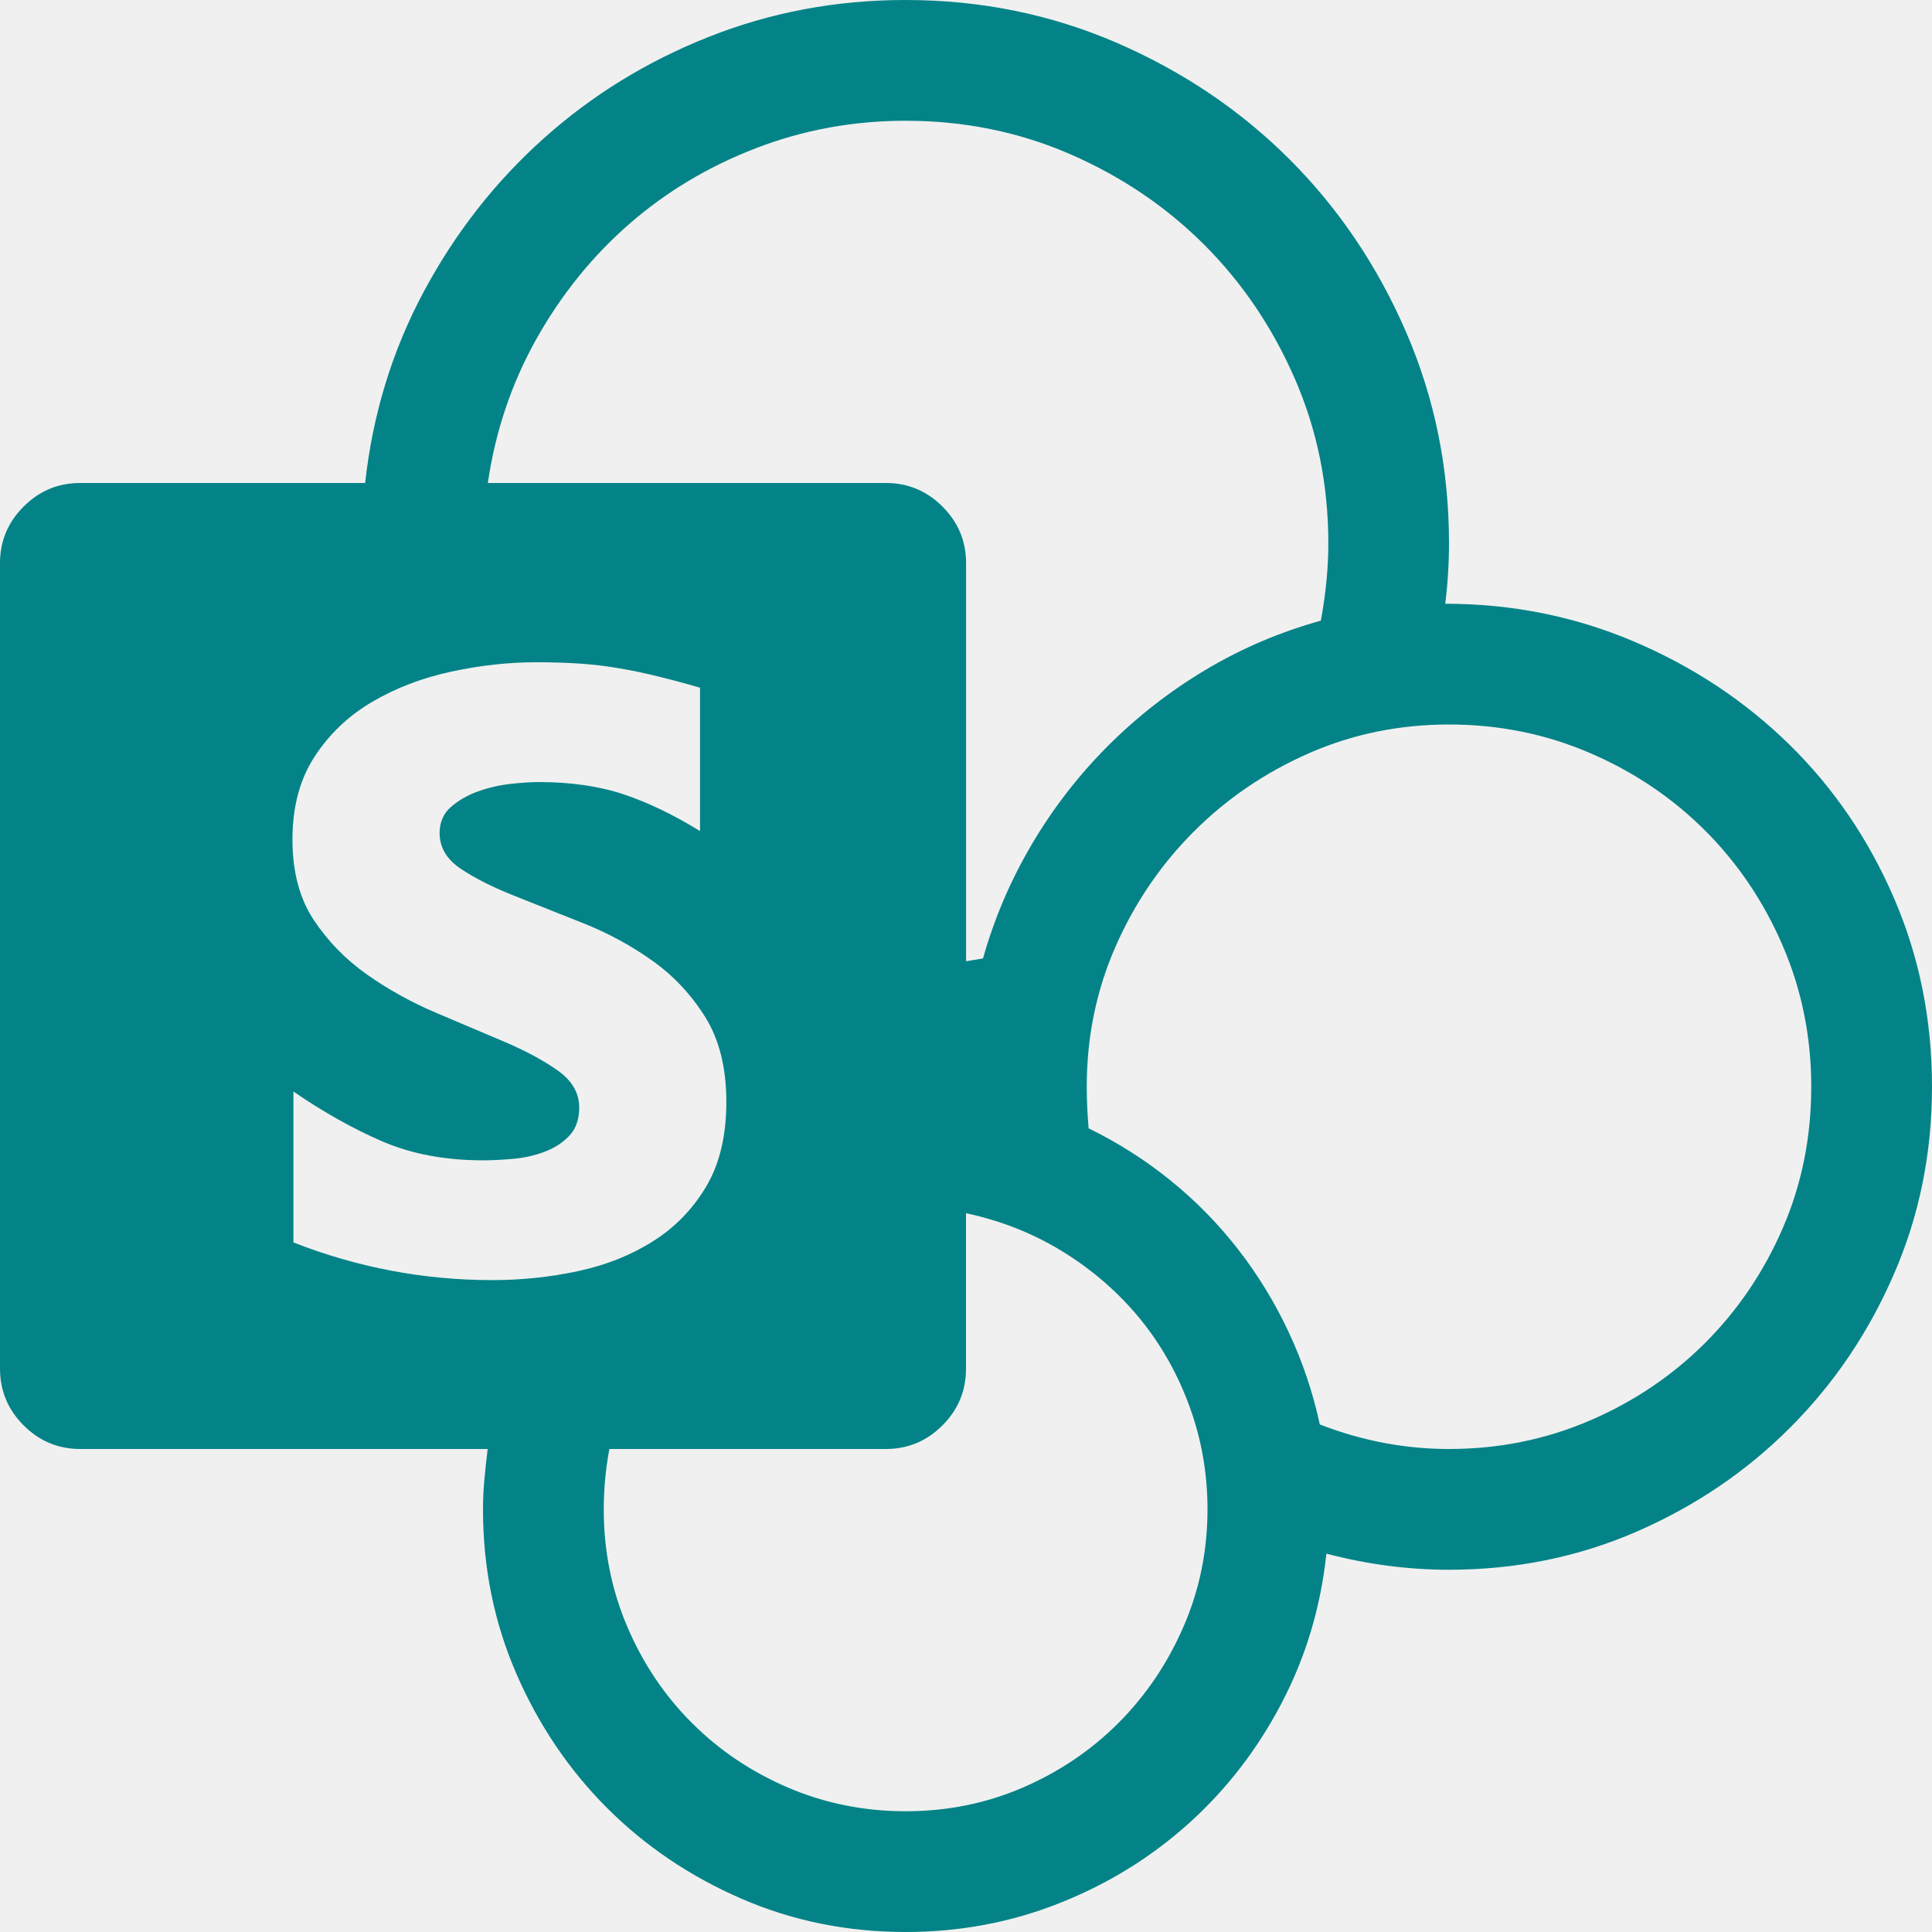
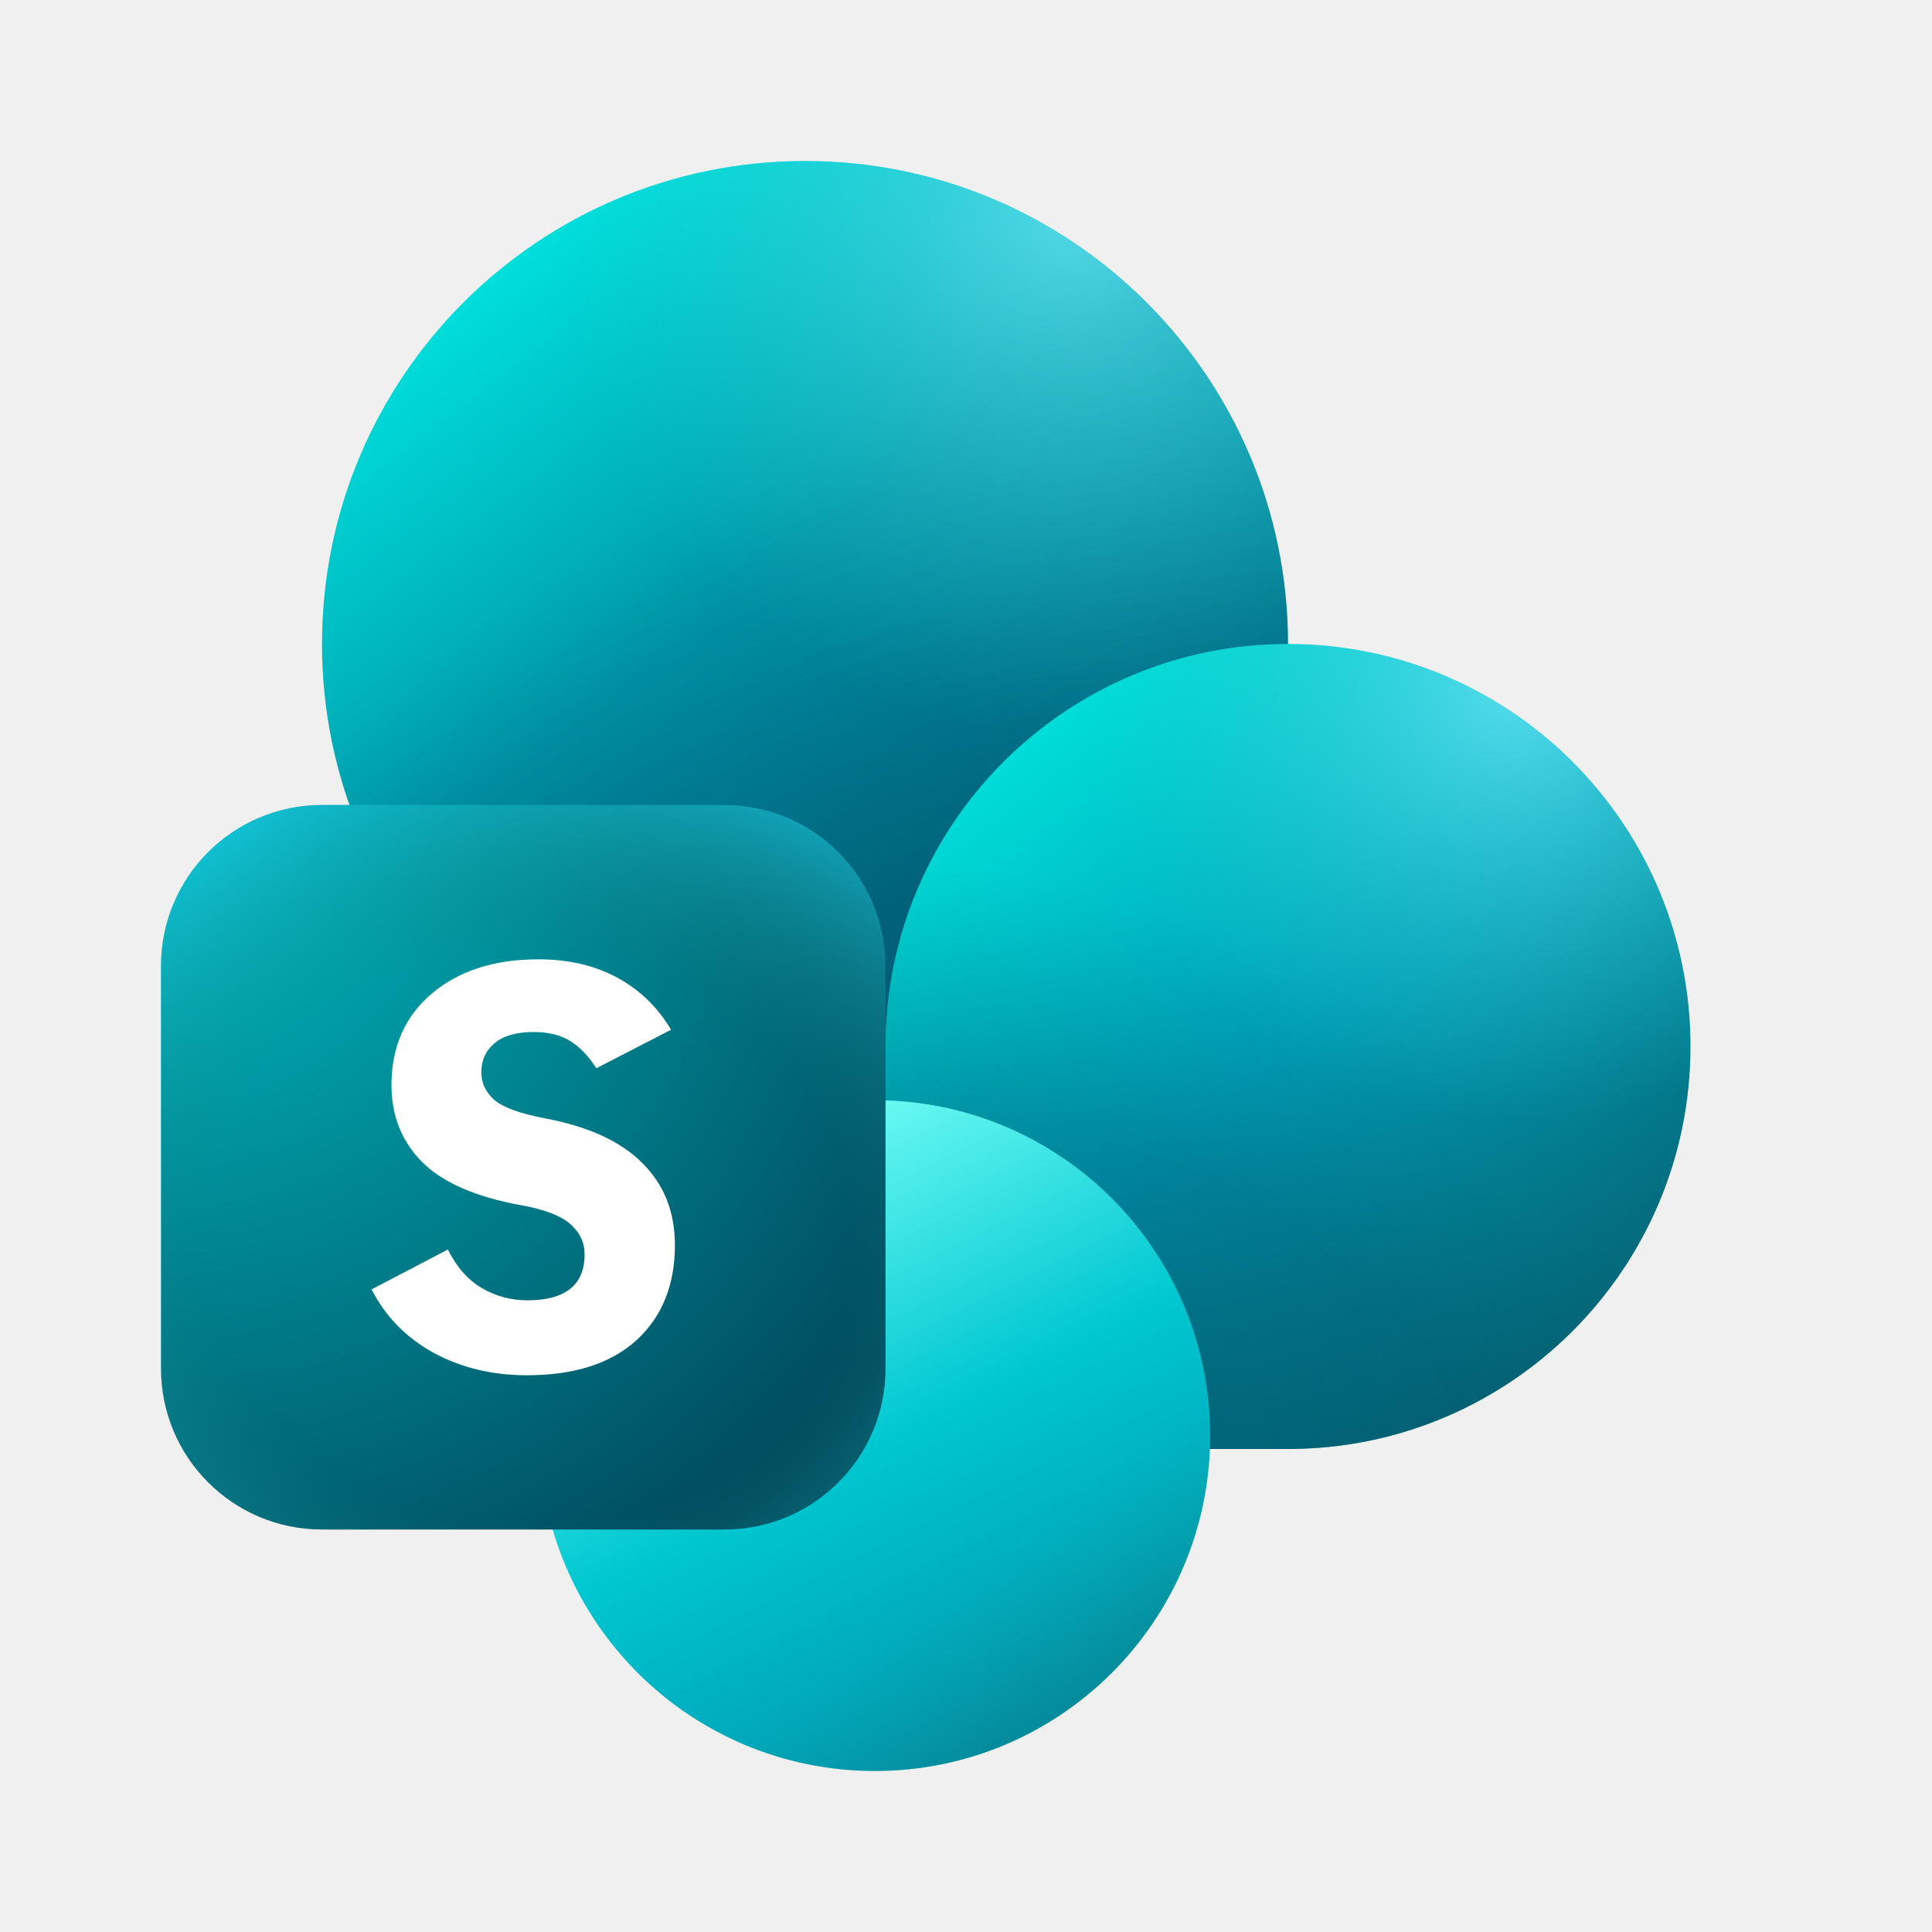
- <svg xmlns="http://www.w3.org/2000/svg" role="img" viewBox="0 0 24 24">
-   <path fill="#038387" d="M24 13.5q0 1.242-.475 2.332-.474 1.09-1.289 1.904-.814.815-1.904 1.29-1.09.474-2.332.474-.762 0-1.523-.2-.106.997-.557 1.858-.451.862-1.154 1.494-.704.633-1.606.99-.902.358-1.91.358-1.09 0-2.045-.416-.955-.416-1.664-1.125-.709-.709-1.125-1.664Q6 19.84 6 18.75q0-.188.018-.375.017-.188.04-.375H.997q-.41 0-.703-.293T0 17.004V6.996q0-.41.293-.703T.996 6h3.54q.14-1.277.726-2.373.586-1.096 1.488-1.904Q7.652.914 8.807.457 9.96 0 11.25 0q1.395 0 2.625.533T16.02 1.98q.914.915 1.447 2.145T18 6.75q0 .188-.012.375-.011.188-.035.375 1.242 0 2.344.469 1.101.468 1.928 1.277.826.809 1.3 1.904Q24 12.246 24 13.5zm-12.75-12q-.973 0-1.857.34-.885.34-1.577.943-.691.604-1.154 1.43Q6.2 5.039 6.06 6h4.945q.41 0 .703.293t.293.703v4.945l.21-.035q.212-.75.61-1.424.399-.673.944-1.218.545-.545 1.213-.944.668-.398 1.43-.61.093-.503.093-.96 0-1.09-.416-2.045-.416-.955-1.125-1.664-.709-.709-1.664-1.125Q12.34 1.5 11.25 1.5zM6.117 15.902q.54 0 1.06-.111.522-.111.932-.37.41-.257.662-.679.252-.422.252-1.055 0-.632-.263-1.054-.264-.422-.662-.703-.399-.282-.856-.463l-.855-.34q-.399-.158-.662-.334-.264-.176-.264-.445 0-.2.14-.323.141-.123.335-.193.193-.07.404-.094.21-.023.351-.023.598 0 1.055.152.457.153.95.457V8.543q-.282-.082-.522-.14-.24-.06-.475-.1-.234-.041-.486-.059-.252-.017-.557-.017-.515 0-1.054.117-.54.117-.979.375-.44.258-.715.68-.275.421-.275 1.03 0 .598.263.997.264.398.663.68.398.28.855.474l.856.363q.398.17.662.358.263.187.263.457 0 .222-.123.351-.123.13-.31.2-.188.07-.393.087-.205.018-.369.018-.703 0-1.248-.234-.545-.235-1.107-.621v1.875q1.195.468 2.472.468zM11.25 22.5q.773 0 1.453-.293t1.19-.803q.51-.51.808-1.195.299-.686.299-1.459 0-.668-.223-1.277-.222-.61-.62-1.096-.4-.486-.95-.826-.55-.34-1.207-.48v1.933q0 .41-.293.703t-.703.293H7.57q-.07.375-.07.75 0 .773.293 1.459t.803 1.195q.51.51 1.195.803.686.293 1.459.293zM18 18q.926 0 1.746-.352.82-.351 1.436-.966.615-.616.966-1.43.352-.815.352-1.752 0-.926-.352-1.746-.351-.82-.966-1.436-.616-.615-1.436-.966Q18.926 9 18 9t-1.74.357q-.815.358-1.43.973t-.973 1.43q-.357.814-.357 1.74 0 .129.006.258t.017.258q.551.27 1.02.65t.838.855q.369.475.627 1.026.258.55.387 1.148Q17.18 18 18 18Z" />
+ <svg xmlns="http://www.w3.org/2000/svg" width="48" height="48" viewBox="0 0 24 24" fill="none">
+   <path d="M10 14C13.314 14 16 11.314 16 8C16 4.686 13.314 2 10 2C6.686 2 4 4.686 4 8C4 11.314 6.686 14 10 14Z" fill="url(#paint0_linear_353_14493)" />
+   <path d="M10 14C13.314 14 16 11.314 16 8C16 4.686 13.314 2 10 2C6.686 2 4 4.686 4 8C4 11.314 6.686 14 10 14Z" fill="url(#paint1_radial_353_14493)" fill-opacity="0.2" />
+   <path d="M10 14C13.314 14 16 11.314 16 8C16 4.686 13.314 2 10 2C6.686 2 4 4.686 4 8C4 11.314 6.686 14 10 14Z" fill="url(#paint2_radial_353_14493)" fill-opacity="0.31" />
+   <path d="M10 14C13.314 14 16 11.314 16 8C16 4.686 13.314 2 10 2C6.686 2 4 4.686 4 8C4 11.314 6.686 14 10 14Z" fill="url(#paint3_radial_353_14493)" fill-opacity="0.7" />
+   <path d="M16 18C18.761 18 21 15.761 21 13C21 10.239 18.761 8 16 8C13.239 8 11 10.239 11 13V18H16Z" fill="url(#paint4_linear_353_14493)" />
+   <path d="M16 18C18.761 18 21 15.761 21 13C21 10.239 18.761 8 16 8C13.239 8 11 10.239 11 13V18H16Z" fill="url(#paint5_radial_353_14493)" fill-opacity="0.5" />
+   <path d="M16 18C18.761 18 21 15.761 21 13C21 10.239 18.761 8 16 8C13.239 8 11 10.239 11 13V18H16Z" fill="url(#paint6_radial_353_14493)" fill-opacity="0.7" />
+   <path d="M10.867 22C13.168 22 15.033 20.134 15.033 17.833C15.033 15.532 13.168 13.667 10.867 13.667C8.565 13.667 6.7 15.532 6.7 17.833C6.7 20.134 8.565 22 10.867 22Z" fill="url(#paint7_linear_353_14493)" />
+   <path d="M10.867 22C13.168 22 15.033 20.134 15.033 17.833C15.033 15.532 13.168 13.667 10.867 13.667C8.565 13.667 6.7 15.532 6.7 17.833C6.7 20.134 8.565 22 10.867 22Z" fill="url(#paint8_linear_353_14493)" fill-opacity="0.32" />
+   <path d="M9 10H4C2.895 10 2 10.895 2 12V17C2 18.105 2.895 19 4 19H9C10.105 19 11 18.105 11 17V12C11 10.895 10.105 10 9 10Z" fill="url(#paint9_radial_353_14493)" />
+   <path d="M9 10H4C2.895 10 2 10.895 2 12V17C2 18.105 2.895 19 4 19H9C10.105 19 11 18.105 11 17V12C11 10.895 10.105 10 9 10Z" fill="url(#paint10_radial_353_14493)" fill-opacity="0.6" />
+   <path d="M4.616 16.017L5.564 15.522C5.671 15.738 5.81 15.897 5.982 15.999C6.157 16.102 6.347 16.153 6.554 16.153C6.784 16.153 6.96 16.106 7.08 16.013C7.201 15.918 7.262 15.775 7.262 15.585C7.262 15.436 7.204 15.31 7.087 15.208C6.971 15.104 6.766 15.024 6.47 14.971C5.908 14.869 5.499 14.69 5.243 14.434C4.99 14.178 4.863 13.86 4.863 13.479C4.863 13.005 5.03 12.626 5.365 12.342C5.7 12.059 6.141 11.917 6.69 11.917C7.06 11.917 7.385 11.992 7.666 12.144C7.947 12.295 8.17 12.511 8.336 12.792L7.408 13.27C7.306 13.112 7.195 12.998 7.077 12.928C6.958 12.856 6.81 12.82 6.631 12.82C6.417 12.82 6.254 12.866 6.143 12.959C6.033 13.052 5.979 13.173 5.979 13.322C5.979 13.45 6.031 13.562 6.136 13.66C6.243 13.755 6.456 13.833 6.777 13.894C7.316 13.996 7.718 14.182 7.983 14.452C8.251 14.719 8.384 15.057 8.384 15.466C8.384 15.963 8.225 16.357 7.907 16.648C7.588 16.939 7.134 17.084 6.544 17.084C6.116 17.084 5.73 16.991 5.386 16.805C5.044 16.617 4.788 16.354 4.616 16.017Z" fill="white" />
+   <defs>
+     <linearGradient id="paint0_linear_353_14493" x1="5.5" y1="3.5" x2="13.5" y2="14" gradientUnits="userSpaceOnUse">
+       <stop stop-color="#00E3DF" />
+       <stop offset="0.41" stop-color="#0097A8" />
+       <stop offset="1" stop-color="#007791" />
+     </linearGradient>
+     <radialGradient id="paint1_radial_353_14493" cx="0" cy="0" r="1" gradientUnits="userSpaceOnUse" gradientTransform="translate(11.8359 15.6599) rotate(-112.448) scale(9.21304 16.5645)">
+       <stop offset="0.286" stop-color="#003B5D" />
+       <stop offset="0.612" stop-color="#004A6C" stop-opacity="0.688" />
+       <stop offset="0.968" stop-color="#006F94" stop-opacity="0" />
+     </radialGradient>
+     <radialGradient id="paint2_radial_353_14493" cx="0" cy="0" r="1" gradientUnits="userSpaceOnUse" gradientTransform="translate(12.0477 13.0127) rotate(-112.063) scale(7.77595 13.9636)">
+       <stop offset="0.26" stop-color="#002A42" />
+       <stop offset="0.612" stop-color="#004261" stop-opacity="0.688" />
+       <stop offset="0.968" stop-color="#006F94" stop-opacity="0" />
+     </radialGradient>
+     <radialGradient id="paint3_radial_353_14493" cx="0" cy="0" r="1" gradientUnits="userSpaceOnUse" gradientTransform="translate(13.4243 2.63535) rotate(124.447) scale(6.50536)">
+       <stop stop-color="#78EDFF" />
+       <stop offset="1" stop-color="#2CCFCA" stop-opacity="0" />
+     </radialGradient>
+     <linearGradient id="paint4_linear_353_14493" x1="12.25" y1="9.25" x2="18.917" y2="18" gradientUnits="userSpaceOnUse">
+       <stop stop-color="#00E0D9" />
+       <stop offset="0.476" stop-color="#009FB8" />
+       <stop offset="0.945" stop-color="#056475" />
+     </linearGradient>
+     <radialGradient id="paint5_radial_353_14493" cx="0" cy="0" r="1" gradientUnits="userSpaceOnUse" gradientTransform="translate(13.1354 17.1667) rotate(-70.8012) scale(6.17687 11.1294)">
+       <stop stop-color="#004A5D" />
+       <stop offset="0.492" stop-color="#00556C" stop-opacity="0.688" />
+       <stop offset="0.968" stop-color="#007A86" stop-opacity="0" />
+     </radialGradient>
+     <radialGradient id="paint6_radial_353_14493" cx="0" cy="0" r="1" gradientUnits="userSpaceOnUse" gradientTransform="translate(18.8536 8.52945) rotate(124.447) scale(5.42114)">
+       <stop stop-color="#78EDFF" />
+       <stop offset="1" stop-color="#2CCFCA" stop-opacity="0" />
+     </radialGradient>
+     <linearGradient id="paint7_linear_353_14493" x1="7.95" y1="14.083" x2="12.117" y2="22.417" gradientUnits="userSpaceOnUse">
+       <stop offset="0.053" stop-color="#75FFF6" />
+       <stop offset="0.511" stop-color="#00C7D1" />
+       <stop offset="0.96" stop-color="#0096AD" />
+     </linearGradient>
+     <linearGradient id="paint8_linear_353_14493" x1="15.014" y1="22" x2="12.787" y2="18.875" gradientUnits="userSpaceOnUse">
+       <stop offset="0.26" stop-color="#0E5A5D" />
+       <stop offset="0.536" stop-color="#126C6B" stop-opacity="0.688" />
+       <stop offset="0.968" stop-color="#1C948A" stop-opacity="0" />
+     </linearGradient>
+     <radialGradient id="paint9_radial_353_14493" cx="0" cy="0" r="1" gradientUnits="userSpaceOnUse" gradientTransform="translate(2 10) rotate(45) scale(12.7279)">
+       <stop offset="0.062" stop-color="#00B6BD" />
+       <stop offset="0.89" stop-color="#00495C" />
+     </radialGradient>
+     <radialGradient id="paint10_radial_353_14493" cx="0" cy="0" r="1" gradientUnits="userSpaceOnUse" gradientTransform="translate(6.5 15.4) rotate(90) scale(6.3 7.17187)">
+       <stop offset="0.567" stop-color="#1E8581" stop-opacity="0" />
+       <stop offset="0.974" stop-color="#1ECBE6" />
+     </radialGradient>
+   </defs>
</svg>
